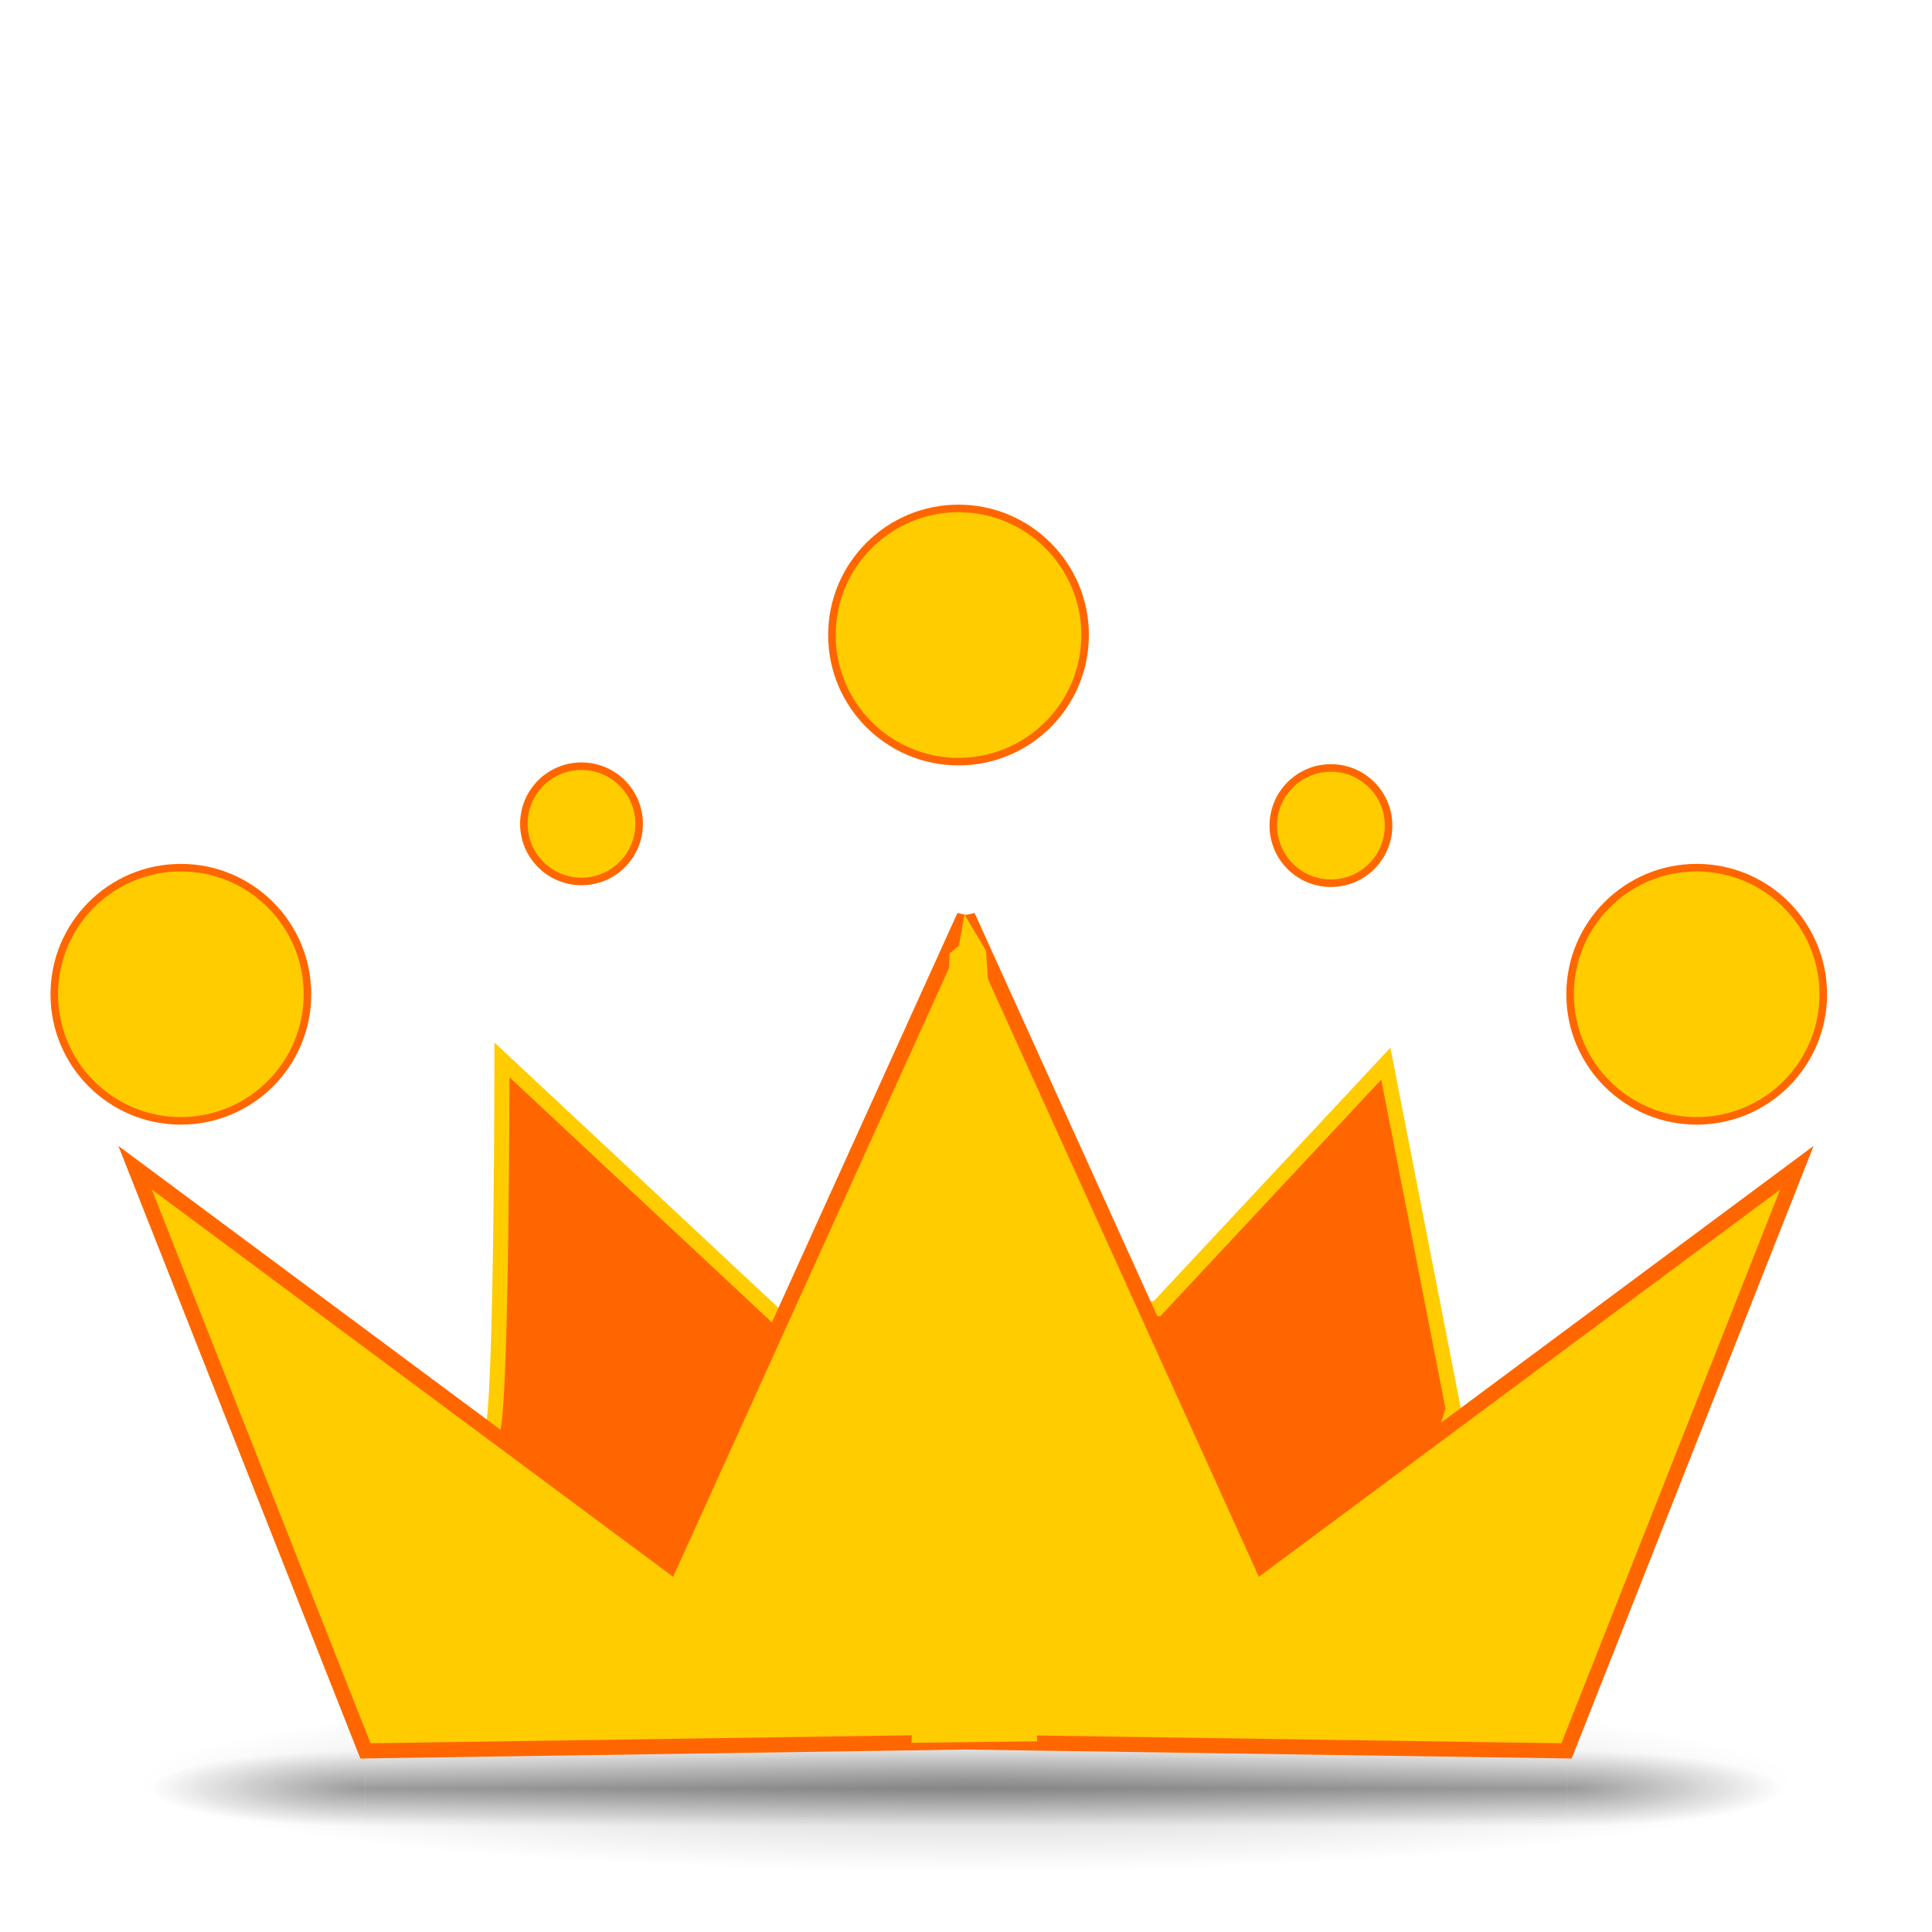
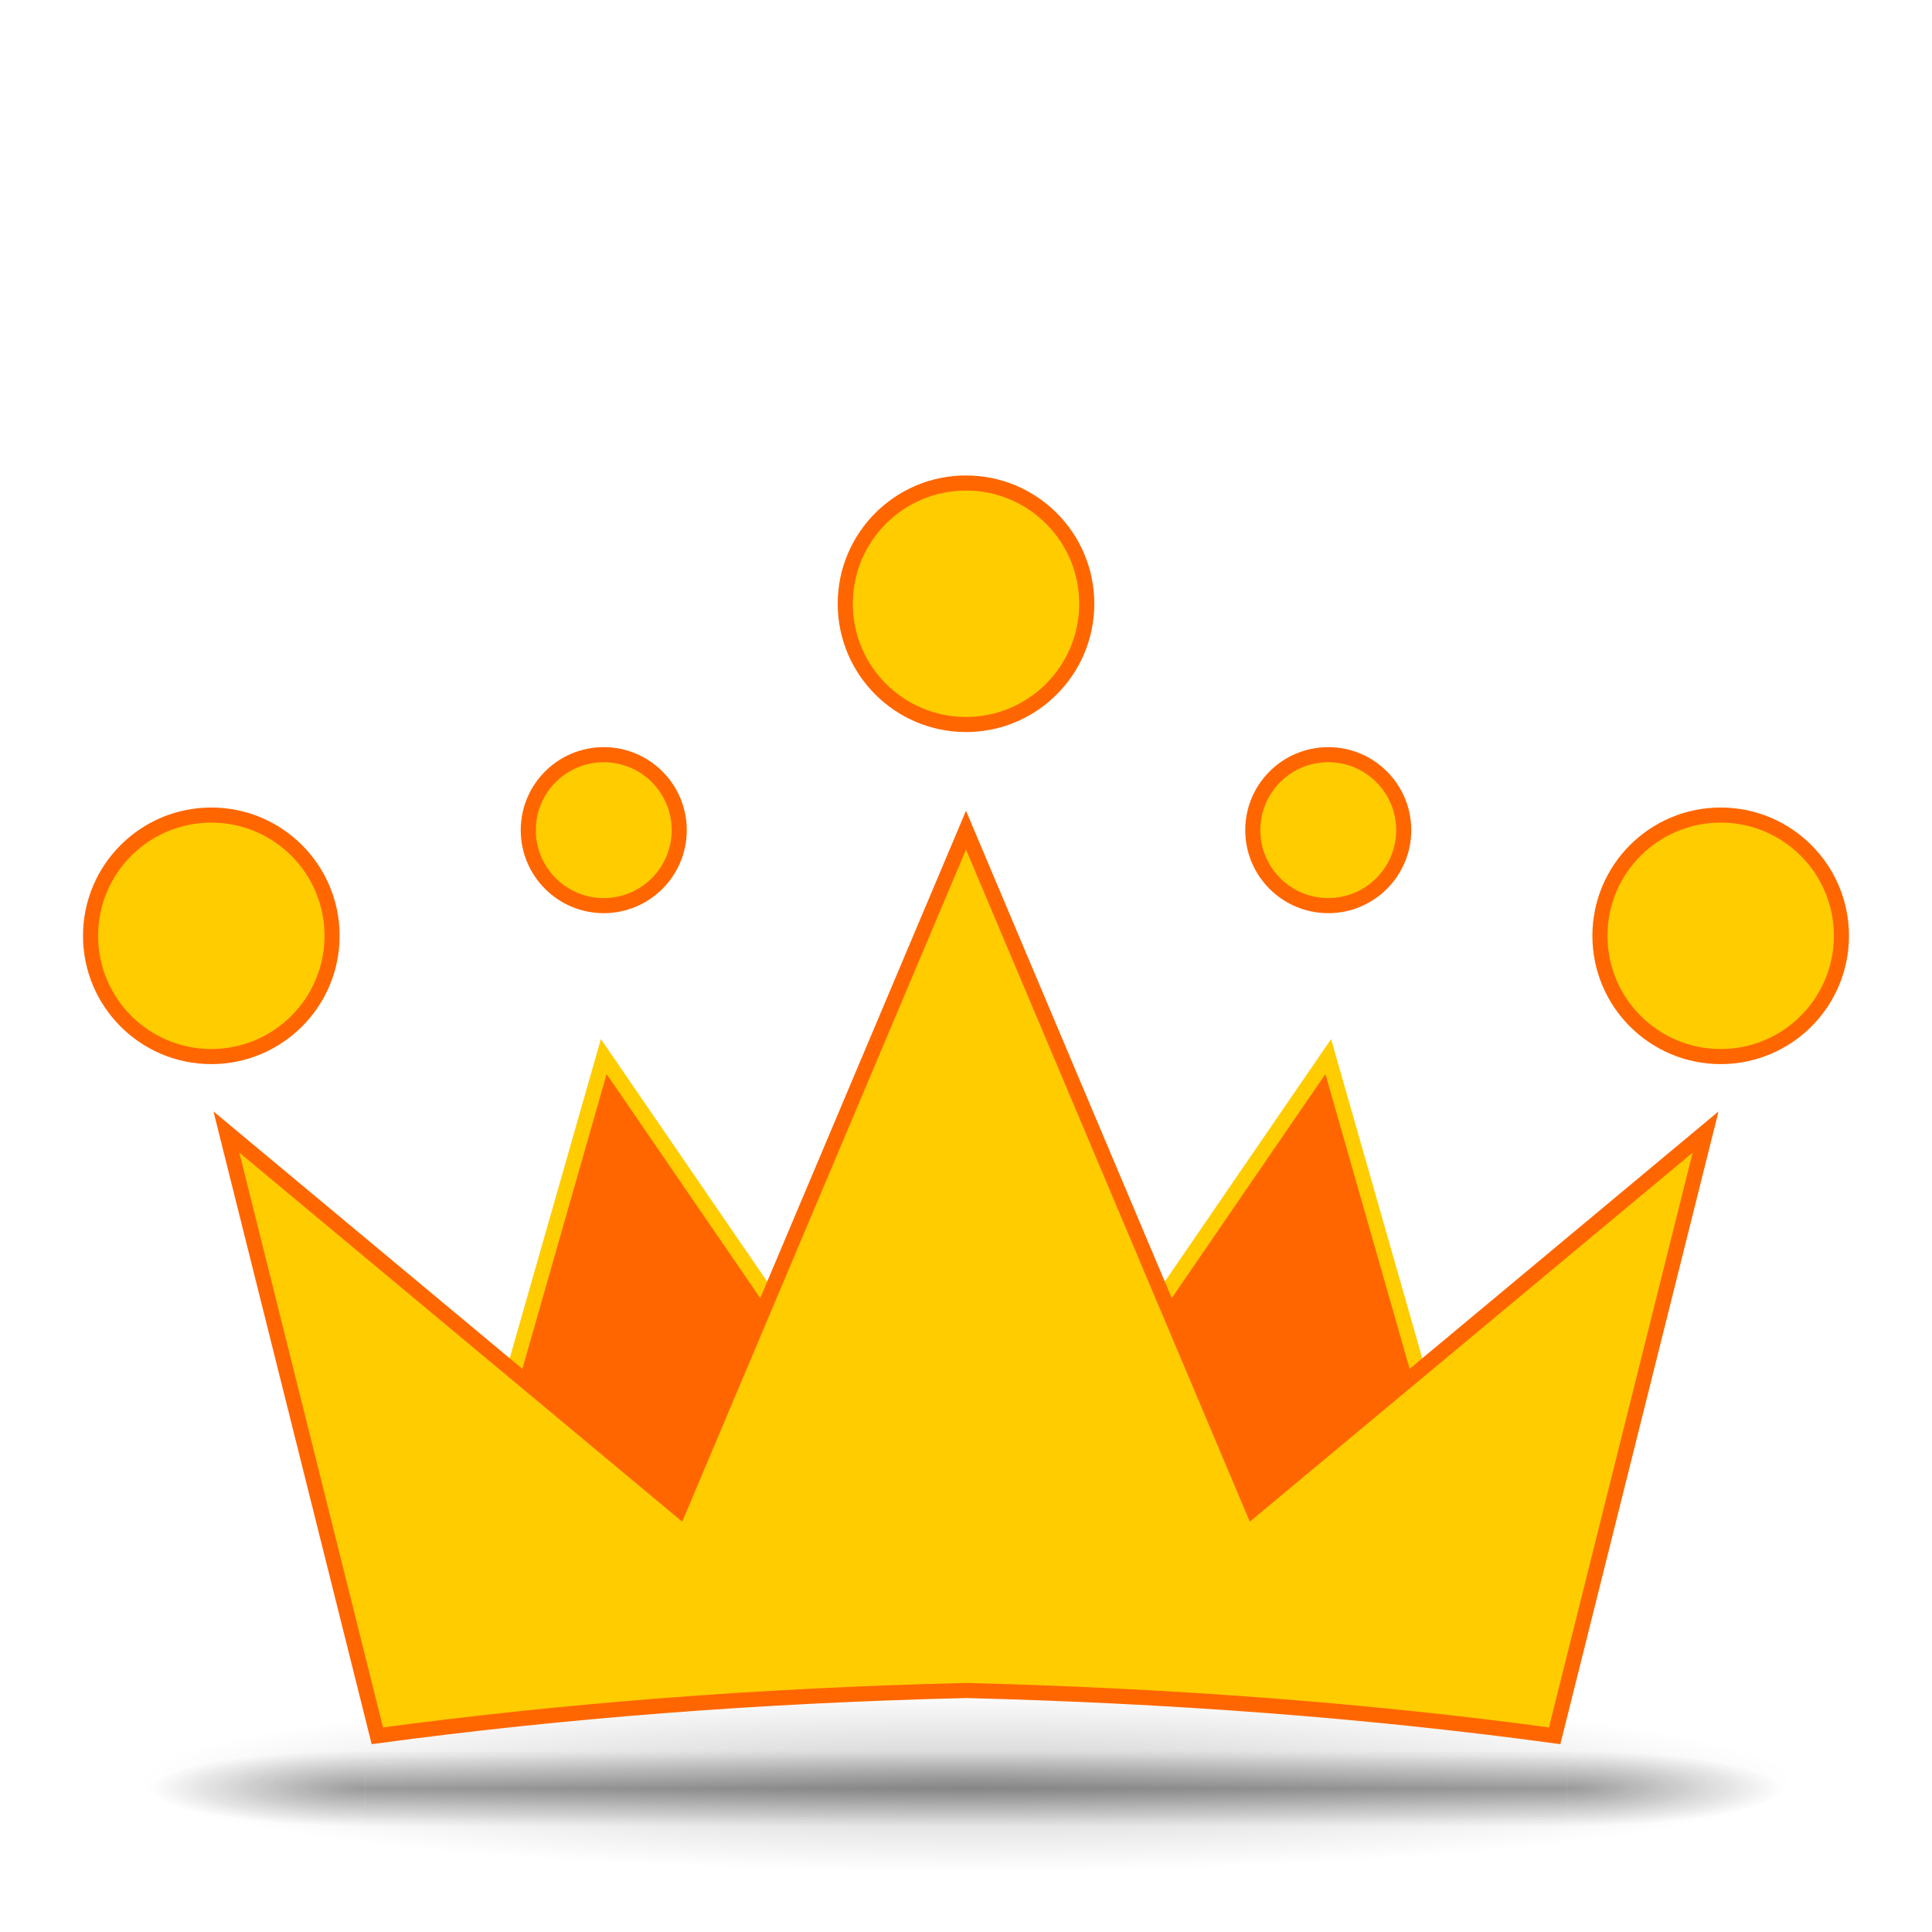
<svg xmlns="http://www.w3.org/2000/svg" width="100%" height="100%" viewBox="0 0 128 128" version="1.1" xml:space="preserve" style="fill-rule:evenodd;clip-rule:evenodd;stroke-linecap:round;stroke-linejoin:round;" id="svg65">
-   <path style="fill:#ff6600;stroke:#ffcc00;stroke-width:1px;stroke-linecap:butt;stroke-linejoin:miter;stroke-opacity:1" d="m 32.597,94.923 c 0.655,-1.542 0.66,-24.7 0.66,-24.7 L 51.426,87.194 76.653,86.705 91.813,70.472 96.281,93.345 90.389,112.446 35.638,112.014 Z" id="path2719" />
+   <path style="fill:#ff6600;stroke:#ffcc00;stroke-width:1px;stroke-linecap:butt;stroke-linejoin:miter;stroke-opacity:1" d="M 98,105 H 64 L 88,70 Z" id="path4529" />
+   <path style="fill:#ff6600;stroke:#ffcc00;stroke-width:1px;stroke-linecap:butt;stroke-linejoin:miter;stroke-opacity:1" d="M 30,105 H 64 L 40,70 Z" id="path7925" />
  <path id="path3041" d="M119,118C118.995,121.291 94.169,123.999 64,123.999C33.831,123.999 9.005,121.291 9,118C9,118 9,117.999 9,117.999C9,114.707 33.828,111.999 64,111.999C94.172,111.999 119,114.707 119,117.999C119,117.999 119,118 119,118Z" style="fill:url(#_Radial1);fill-rule:nonzero;" />
  <g id="g3712" transform="matrix(2.84211,0,0,0.714286,-4.21053,87.4286)">
    <g opacity="0.4" id="g8">
      <rect id="rect2801" x="38" y="40" width="5" height="7" style="fill:url(#_Radial2);" />
      <g id="rect3696" transform="matrix(-1,-0,-0,-1,0,0)">
        <rect x="-10" y="-47" width="5" height="7" style="fill:url(#_Radial3);" id="rect4" />
      </g>
      <rect id="rect3700" x="10" y="40" width="28" height="7" style="fill:url(#_Linear4);" />
    </g>
  </g>
  <defs id="defs63">
    <radialGradient id="_Radial1" cx="0" cy="0" r="1" gradientUnits="userSpaceOnUse" gradientTransform="matrix(55,0,0,6,64,118)">
      <stop offset="0%" style="stop-color:black;stop-opacity:0.2" id="stop18" />
      <stop offset="100%" style="stop-color:black;stop-opacity:0" id="stop20" />
    </radialGradient>
    <radialGradient id="_Radial2" cx="0" cy="0" r="1" gradientUnits="userSpaceOnUse" gradientTransform="matrix(5.00946,0,0,3.5,37.993,43.5)">
      <stop offset="0%" style="stop-color:rgb(24,24,24);stop-opacity:1" id="stop23" />
      <stop offset="100%" style="stop-color:rgb(24,24,24);stop-opacity:0" id="stop25" />
    </radialGradient>
    <radialGradient id="_Radial3" cx="0" cy="0" r="1" gradientUnits="userSpaceOnUse" gradientTransform="matrix(5.00946,0,0,3.5,-10.007,-43.5)">
      <stop offset="0%" style="stop-color:rgb(24,24,24);stop-opacity:1" id="stop28" />
      <stop offset="100%" style="stop-color:rgb(24,24,24);stop-opacity:0" id="stop30" />
    </radialGradient>
    <linearGradient id="_Linear4" x1="0" y1="0" x2="1" y2="0" gradientUnits="userSpaceOnUse" gradientTransform="matrix(4.30358e-16,-7.02829,7.02829,4.30358e-16,25.0581,47.0277)">
      <stop offset="0%" style="stop-color:rgb(24,24,24);stop-opacity:0" id="stop33" />
      <stop offset="50%" style="stop-color:rgb(24,24,24);stop-opacity:1" id="stop35" />
      <stop offset="100%" style="stop-color:rgb(24,24,24);stop-opacity:0" id="stop37" />
    </linearGradient>
    <radialGradient id="_Radial5" cx="0" cy="0" r="1" gradientUnits="userSpaceOnUse" gradientTransform="matrix(0,317.852,-390.221,0,66.1949,-39.2709)">
      <stop offset="0%" style="stop-color:rgb(104,87,84);stop-opacity:1" id="stop40" />
      <stop offset="26%" style="stop-color:rgb(104,87,84);stop-opacity:1" id="stop42" />
      <stop offset="70%" style="stop-color:rgb(89,76,74);stop-opacity:1" id="stop44" />
      <stop offset="100%" style="stop-color:rgb(89,76,74);stop-opacity:1" id="stop46" />
    </radialGradient>
    <linearGradient id="_Linear6" x1="0" y1="0" x2="1" y2="0" gradientUnits="userSpaceOnUse" gradientTransform="matrix(6.35162e-15,103.73,-103.73,6.35162e-15,64,15.1351)">
      <stop offset="0%" style="stop-color:white;stop-opacity:0.3" id="stop49" />
      <stop offset="6%" style="stop-color:white;stop-opacity:0.071" id="stop51" />
      <stop offset="95%" style="stop-color:white;stop-opacity:0.047" id="stop53" />
      <stop offset="100%" style="stop-color:white;stop-opacity:0.118" id="stop55" />
    </linearGradient>
    <linearGradient id="_Linear7" x1="0" y1="0" x2="1" y2="0" gradientUnits="userSpaceOnUse" gradientTransform="matrix(6.84861e-16,-11.1846,11.1846,6.84861e-16,75.213,77.7963)">
      <stop offset="0%" style="stop-color:black;stop-opacity:0.05" id="stop58" />
      <stop offset="100%" style="stop-color:black;stop-opacity:0" id="stop60" />
    </linearGradient>
  </defs>
-   <path id="path2377" style="fill:#ffcc00;stroke:#ff6600;stroke-width:1px;stroke-linecap:butt;stroke-linejoin:miter;stroke-opacity:1" d="M 63.887 60.695 L 44.398 103.695 L 8.951 77.365 L 24.211 116 L 63.523 115.42 L 63.887 60.695 z M 64.113 60.695 L 64.477 115.42 L 103.789 116 L 119.049 77.365 L 83.602 103.695 L 64.113 60.695 z " />
-   <circle style="fill:#ffcc00;stroke:#ff6600;stroke-width:0.5;stroke-linecap:round;stroke-linejoin:round;stroke-miterlimit:4;stroke-dasharray:none" id="path2554" cx="11.983" cy="65.872" r="8.387" />
-   <circle style="fill:#ffcc00;stroke:#ff6600;stroke-width:0.5;stroke-linecap:round;stroke-linejoin:round;stroke-miterlimit:4;stroke-dasharray:none" id="circle2556" cx="112.41" cy="65.872" r="8.387" />
-   <circle style="fill:#ffcc00;stroke:#ff6600;stroke-width:0.5;stroke-linecap:round;stroke-linejoin:round;stroke-miterlimit:4;stroke-dasharray:none" id="circle2558" cx="63.504" cy="42.072" r="8.387" />
-   <circle style="fill:#ffcc00;stroke:#ff6600;stroke-width:0.5;stroke-linecap:round;stroke-linejoin:round;stroke-miterlimit:4;stroke-dasharray:none" id="path2560" cx="88.178" cy="54.697" r="3.818" />
-   <circle style="fill:#ffcc00;stroke:#ff6600;stroke-width:0.5;stroke-linecap:round;stroke-linejoin:round;stroke-miterlimit:4;stroke-dasharray:none" id="circle2562" cx="38.526" cy="54.58" r="3.818" />
-   <path style="fill:#ffcc00;stroke:#ffcc00;stroke-width:1px;stroke-linecap:butt;stroke-linejoin:miter;stroke-opacity:1" d="m 63.991,62.926 -0.583,0.478 -2.494,51.554 7.273,-0.086 -3.35,-51.734 -0.68,-1.138 z" id="path3260" />
+   <path id="path1818" style="fill:#ffcc00;stroke:#ff6600;stroke-width:1px;stroke-linecap:butt;stroke-linejoin:miter;stroke-opacity:1" d="M 64,55 45,100 15,75 25,115 c 12.16,-1.635 25.115,-2.668 39,-3 13.336,0.338 26.365,1.28 39,3 l 10,-40 -30,25 z" />
+   <circle style="fill:#ffcc00;stroke:#ff6600;stroke-width:1;stroke-linecap:round;stroke-linejoin:round;stroke-miterlimit:4;stroke-dasharray:none" id="path6448" cx="14" cy="62" r="8" />
+   <circle style="fill:#ffcc00;stroke:#ff6600;stroke-width:1;stroke-linecap:round;stroke-linejoin:round;stroke-miterlimit:4;stroke-dasharray:none" id="circle6665" cx="114" cy="62" r="8" />
+   <circle style="fill:#ffcc00;stroke:#ff6600;stroke-width:1;stroke-linecap:round;stroke-linejoin:round;stroke-miterlimit:4;stroke-dasharray:none" id="path7252" cx="88" cy="55" r="5" />
+   <circle style="fill:#ffcc00;stroke:#ff6600;stroke-width:1;stroke-linecap:round;stroke-linejoin:round;stroke-miterlimit:4;stroke-dasharray:none" id="circle7273" cx="40" cy="55" r="5" />
+   <circle style="fill:#ffcc00;stroke:#ff6600;stroke-width:1;stroke-linecap:round;stroke-linejoin:round;stroke-miterlimit:4;stroke-dasharray:none" id="circle7471" cx="64" cy="40" r="8" />
</svg>
